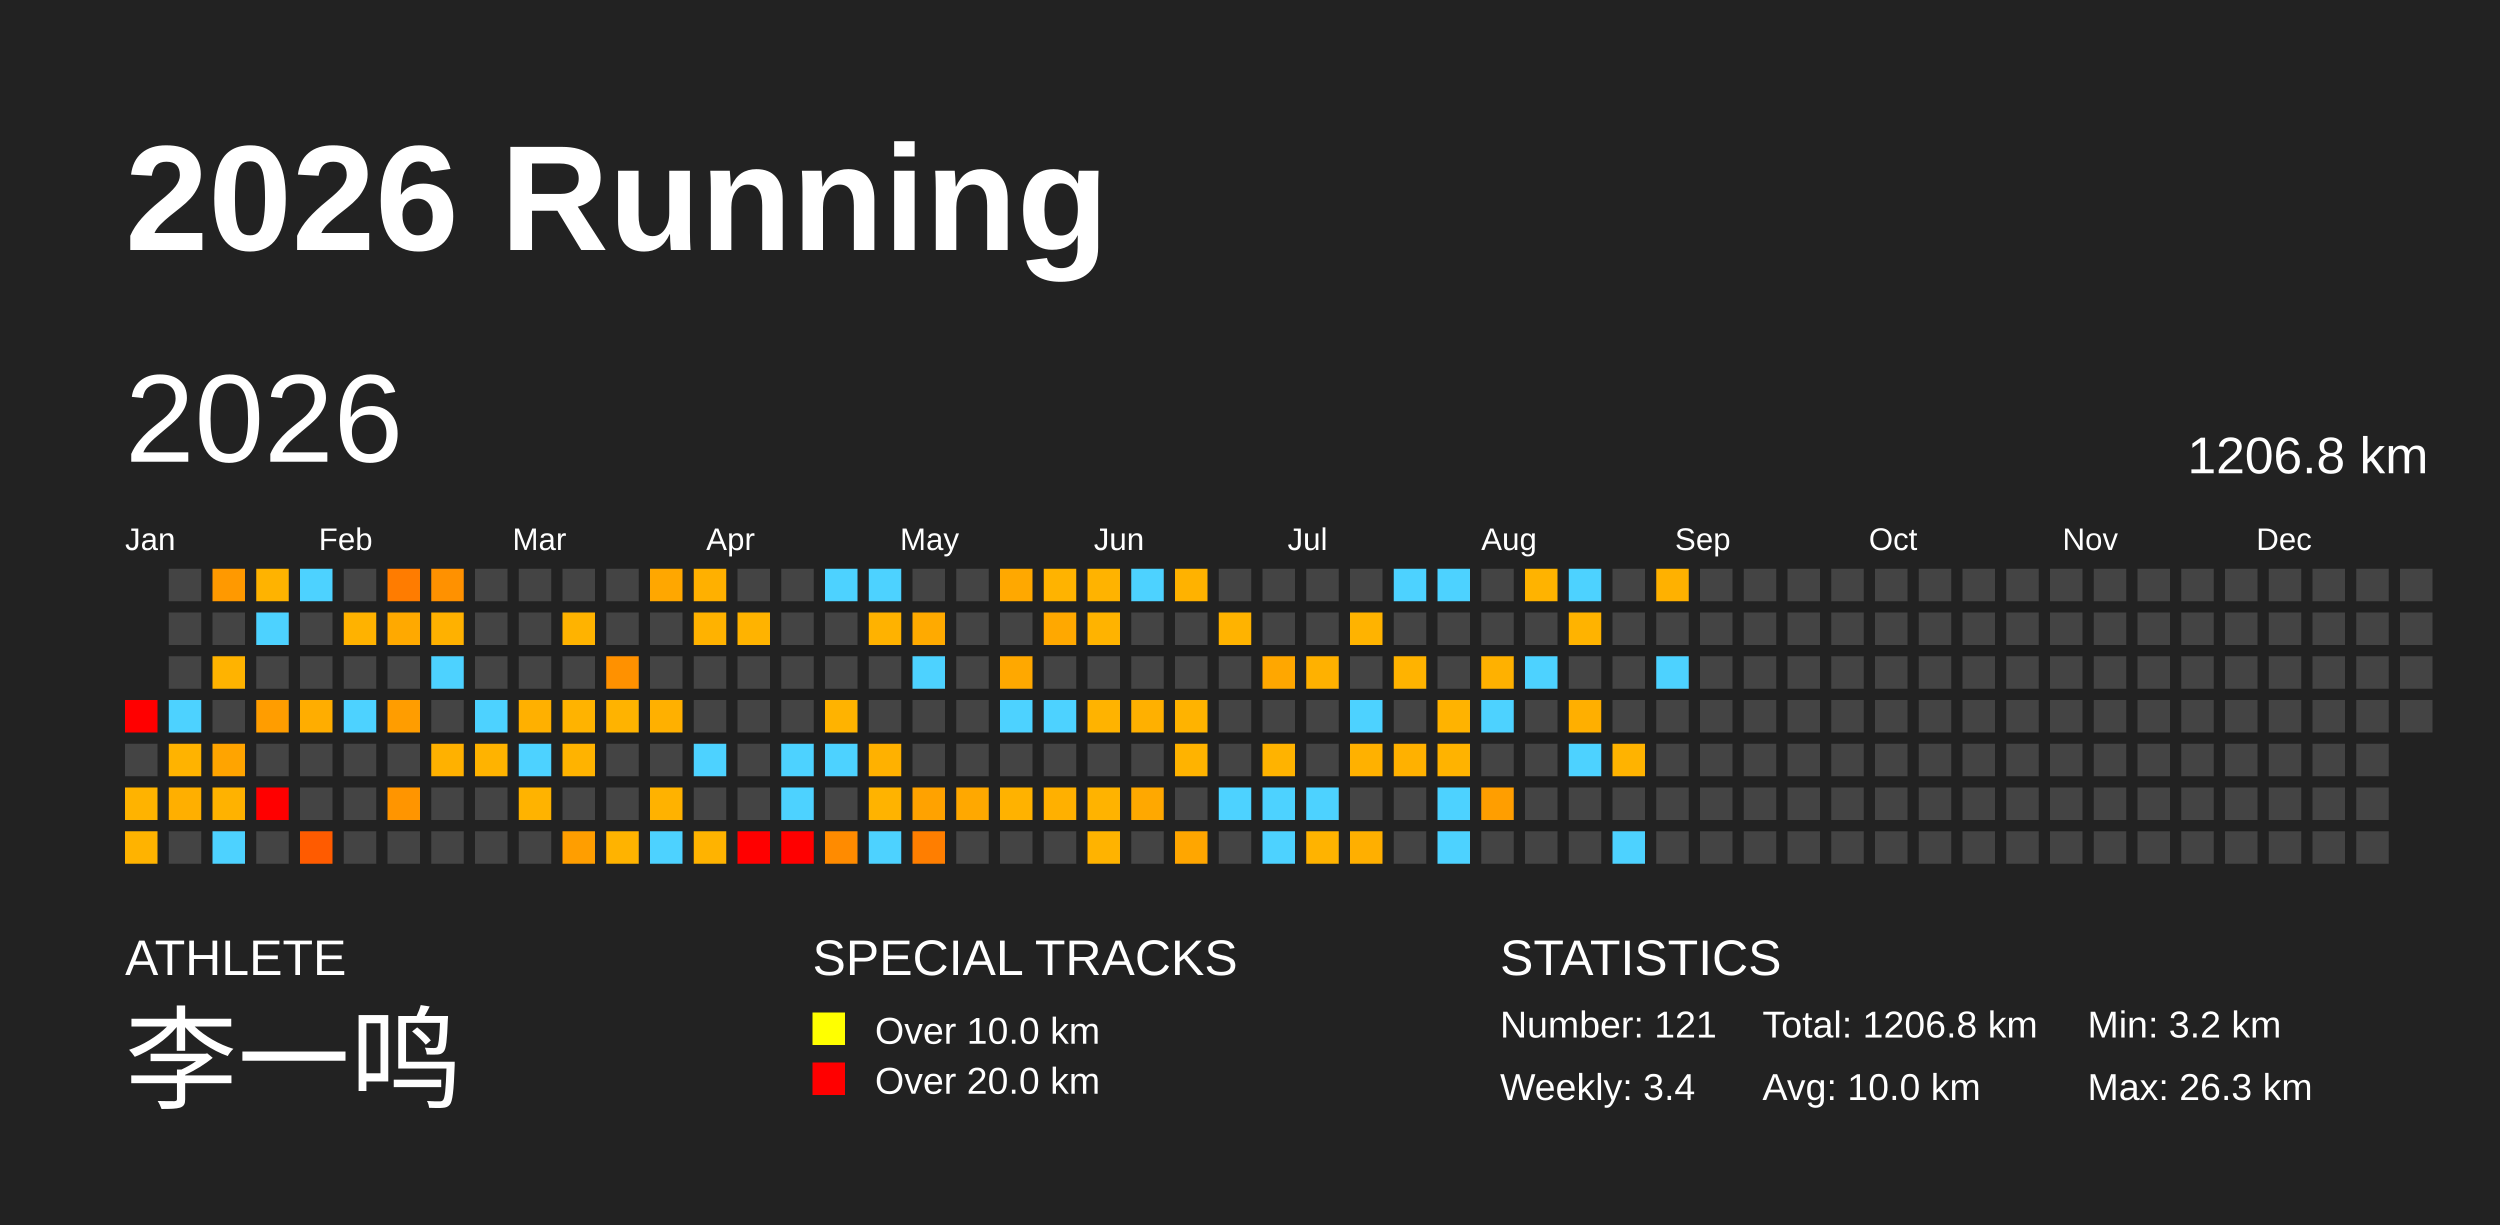
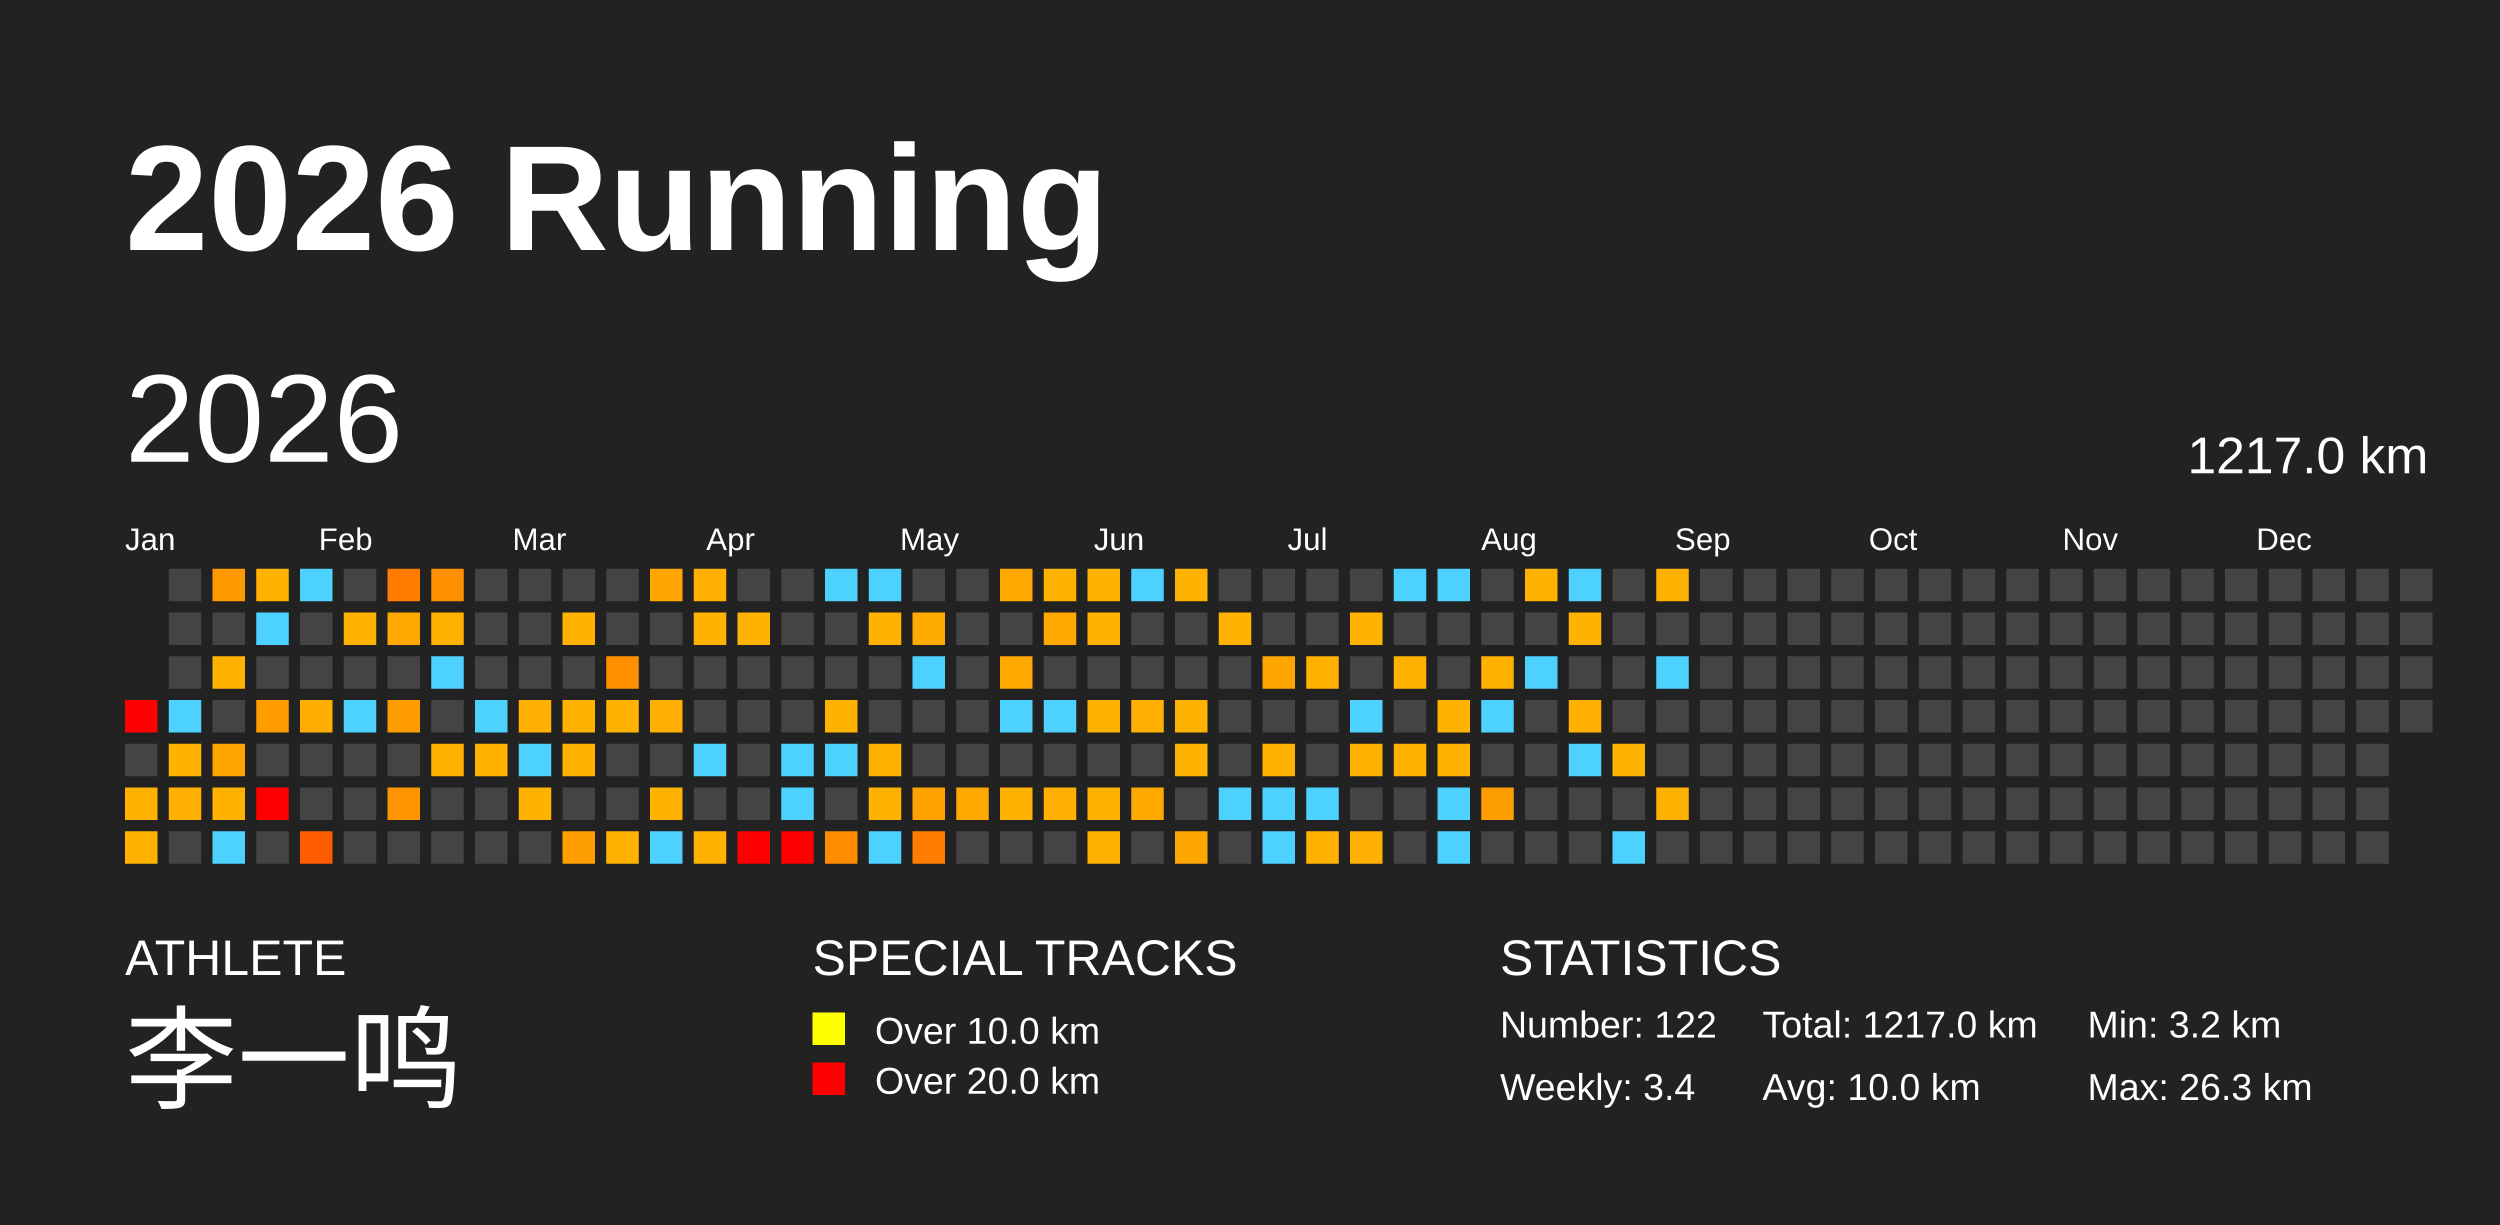
<svg xmlns="http://www.w3.org/2000/svg" baseProfile="full" height="98mm" version="1.1" viewBox="0,0,200,98" width="200mm">
  <defs />
  <rect fill="#222222" height="98" width="200" x="0" y="0" />
  <text fill="#FFFFFF" style="font-size:12px; font-family:Arial; font-weight:bold;" x="10" y="20">2026 Running</text>
  <text fill="#FFFFFF" style="font-size:4px; font-family:Arial" x="10" y="78">ATHLETE</text>
  <text fill="#FFFFFF" style="font-size:9px; font-family:Arial" x="10" y="88">李一鸣</text>
  <text fill="#FFFFFF" style="font-size:4px; font-family:Arial" x="65" y="78">SPECIAL TRACKS</text>
  <rect fill="yellow" height="2.6" width="2.6" x="65" y="81" />
  <text fill="#FFFFFF" style="font-size:3px; font-family:Arial" x="70" y="83.5">Over 10.0 km</text>
  <rect fill="red" height="2.6" width="2.6" x="65" y="85" />
  <text fill="#FFFFFF" style="font-size:3px; font-family:Arial" x="70" y="87.5">Over 20.0 km</text>
  <text fill="#FFFFFF" style="font-size:4px; font-family:Arial" x="120" y="78">STATISTICS</text>
-   <text fill="#FFFFFF" style="font-size:3px; font-family:Arial" x="120" y="83">Number: 121</text>
+   <text fill="#FFFFFF" style="font-size:3px; font-family:Arial" x="120" y="83">Number: 122</text>
  <text fill="#FFFFFF" style="font-size:3px; font-family:Arial" x="120" y="88">Weekly: 3.4</text>
-   <text fill="#FFFFFF" style="font-size:3px; font-family:Arial" x="141" y="83">Total: 1206.8 km</text>
+   <text fill="#FFFFFF" style="font-size:3px; font-family:Arial" x="141" y="83">Total: 1217.0 km</text>
  <text fill="#FFFFFF" style="font-size:3px; font-family:Arial" x="141" y="88">Avg: 10.0 km</text>
  <text fill="#FFFFFF" style="font-size:3px; font-family:Arial" x="167" y="83">Min: 3.2 km</text>
  <text fill="#FFFFFF" style="font-size:3px; font-family:Arial" x="167" y="88">Max: 26.3 km</text>
  <text dominant-baseline="hanging" fill="#FFFFFF" style="font-size:10.0px; font-family:Arial;" x="10" y="30">2026</text>
-   <text dominant-baseline="hanging" fill="#FFFFFF" style="font-size:4.125px; font-family:Arial;" x="175" y="35">1206.8 km</text>
+   <text dominant-baseline="hanging" fill="#FFFFFF" style="font-size:4.125px; font-family:Arial;" x="175" y="35">1217.0 km</text>
  <text fill="#FFFFFF" style="font-size:2.5px; font-family:Arial" x="10.0" y="44">Jan</text>
  <text fill="#FFFFFF" style="font-size:2.5px; font-family:Arial" x="25.5" y="44">Feb</text>
  <text fill="#FFFFFF" style="font-size:2.5px; font-family:Arial" x="41.0" y="44">Mar</text>
  <text fill="#FFFFFF" style="font-size:2.5px; font-family:Arial" x="56.5" y="44">Apr</text>
  <text fill="#FFFFFF" style="font-size:2.5px; font-family:Arial" x="72.0" y="44">May</text>
  <text fill="#FFFFFF" style="font-size:2.5px; font-family:Arial" x="87.5" y="44">Jun</text>
  <text fill="#FFFFFF" style="font-size:2.5px; font-family:Arial" x="103.0" y="44">Jul</text>
  <text fill="#FFFFFF" style="font-size:2.5px; font-family:Arial" x="118.5" y="44">Aug</text>
  <text fill="#FFFFFF" style="font-size:2.5px; font-family:Arial" x="134.0" y="44">Sep</text>
  <text fill="#FFFFFF" style="font-size:2.5px; font-family:Arial" x="149.5" y="44">Oct</text>
  <text fill="#FFFFFF" style="font-size:2.5px; font-family:Arial" x="165.0" y="44">Nov</text>
  <text fill="#FFFFFF" style="font-size:2.5px; font-family:Arial" x="180.5" y="44">Dec</text>
  <rect fill="red" height="2.6" width="2.6" x="10.0" y="56.0" />
  <rect fill="#444444" height="2.6" width="2.6" x="10.0" y="59.5" />
  <rect fill="#ffb300" height="2.6" width="2.6" x="10.0" y="63.0" />
  <rect fill="#ffb300" height="2.6" width="2.6" x="10.0" y="66.5" />
  <rect fill="#444444" height="2.6" width="2.6" x="13.5" y="45.5" />
  <rect fill="#444444" height="2.6" width="2.6" x="13.5" y="49.0" />
  <rect fill="#444444" height="2.6" width="2.6" x="13.5" y="52.5" />
  <rect fill="#4dd2ff" height="2.6" width="2.6" x="13.5" y="56.0" />
  <rect fill="#ffb300" height="2.6" width="2.6" x="13.5" y="59.5" />
  <rect fill="#ffaf00" height="2.6" width="2.6" x="13.5" y="63.0" />
  <rect fill="#444444" height="2.6" width="2.6" x="13.5" y="66.5" />
  <rect fill="#ff9900" height="2.6" width="2.6" x="17.0" y="45.5" />
  <rect fill="#444444" height="2.6" width="2.6" x="17.0" y="49.0" />
  <rect fill="#ffb300" height="2.6" width="2.6" x="17.0" y="52.5" />
  <rect fill="#444444" height="2.6" width="2.6" x="17.0" y="56.0" />
  <rect fill="#ffa400" height="2.6" width="2.6" x="17.0" y="59.5" />
  <rect fill="#ffb200" height="2.6" width="2.6" x="17.0" y="63.0" />
  <rect fill="#4dd2ff" height="2.6" width="2.6" x="17.0" y="66.5" />
  <rect fill="#ffb300" height="2.6" width="2.6" x="20.5" y="45.5" />
  <rect fill="#4dd2ff" height="2.6" width="2.6" x="20.5" y="49.0" />
  <rect fill="#444444" height="2.6" width="2.6" x="20.5" y="52.5" />
  <rect fill="#ff9d00" height="2.6" width="2.6" x="20.5" y="56.0" />
  <rect fill="#444444" height="2.6" width="2.6" x="20.5" y="59.5" />
  <rect fill="red" height="2.6" width="2.6" x="20.5" y="63.0" />
  <rect fill="#444444" height="2.6" width="2.6" x="20.5" y="66.5" />
  <rect fill="#4dd2ff" height="2.6" width="2.6" x="24.0" y="45.5" />
  <rect fill="#444444" height="2.6" width="2.6" x="24.0" y="49.0" />
  <rect fill="#444444" height="2.6" width="2.6" x="24.0" y="52.5" />
  <rect fill="#ffad00" height="2.6" width="2.6" x="24.0" y="56.0" />
  <rect fill="#444444" height="2.6" width="2.6" x="24.0" y="59.5" />
  <rect fill="#444444" height="2.6" width="2.6" x="24.0" y="63.0" />
  <rect fill="#ff5b00" height="2.6" width="2.6" x="24.0" y="66.5" />
  <rect fill="#444444" height="2.6" width="2.6" x="27.5" y="45.5" />
  <rect fill="#ffb200" height="2.6" width="2.6" x="27.5" y="49.0" />
  <rect fill="#444444" height="2.6" width="2.6" x="27.5" y="52.5" />
  <rect fill="#4dd2ff" height="2.6" width="2.6" x="27.5" y="56.0" />
  <rect fill="#444444" height="2.6" width="2.6" x="27.5" y="59.5" />
  <rect fill="#444444" height="2.6" width="2.6" x="27.5" y="63.0" />
  <rect fill="#444444" height="2.6" width="2.6" x="27.5" y="66.5" />
  <rect fill="#ff7c00" height="2.6" width="2.6" x="31.0" y="45.5" />
  <rect fill="#ffa900" height="2.6" width="2.6" x="31.0" y="49.0" />
  <rect fill="#444444" height="2.6" width="2.6" x="31.0" y="52.5" />
  <rect fill="#ff9d00" height="2.6" width="2.6" x="31.0" y="56.0" />
  <rect fill="#444444" height="2.6" width="2.6" x="31.0" y="59.5" />
  <rect fill="#ff9500" height="2.6" width="2.6" x="31.0" y="63.0" />
  <rect fill="#444444" height="2.6" width="2.6" x="31.0" y="66.5" />
  <rect fill="#ff9100" height="2.6" width="2.6" x="34.5" y="45.5" />
  <rect fill="#ffb100" height="2.6" width="2.6" x="34.5" y="49.0" />
  <rect fill="#4dd2ff" height="2.6" width="2.6" x="34.5" y="52.5" />
  <rect fill="#444444" height="2.6" width="2.6" x="34.5" y="56.0" />
  <rect fill="#ffb100" height="2.6" width="2.6" x="34.5" y="59.5" />
  <rect fill="#444444" height="2.6" width="2.6" x="34.5" y="63.0" />
  <rect fill="#444444" height="2.6" width="2.6" x="34.5" y="66.5" />
  <rect fill="#444444" height="2.6" width="2.6" x="38.0" y="45.5" />
  <rect fill="#444444" height="2.6" width="2.6" x="38.0" y="49.0" />
  <rect fill="#444444" height="2.6" width="2.6" x="38.0" y="52.5" />
  <rect fill="#4dd2ff" height="2.6" width="2.6" x="38.0" y="56.0" />
  <rect fill="#ffb300" height="2.6" width="2.6" x="38.0" y="59.5" />
  <rect fill="#444444" height="2.6" width="2.6" x="38.0" y="63.0" />
  <rect fill="#444444" height="2.6" width="2.6" x="38.0" y="66.5" />
  <rect fill="#444444" height="2.6" width="2.6" x="41.5" y="45.5" />
  <rect fill="#444444" height="2.6" width="2.6" x="41.5" y="49.0" />
  <rect fill="#444444" height="2.6" width="2.6" x="41.5" y="52.5" />
  <rect fill="#ffb000" height="2.6" width="2.6" x="41.5" y="56.0" />
  <rect fill="#4dd2ff" height="2.6" width="2.6" x="41.5" y="59.5" />
  <rect fill="#ffb300" height="2.6" width="2.6" x="41.5" y="63.0" />
  <rect fill="#444444" height="2.6" width="2.6" x="41.5" y="66.5" />
  <rect fill="#444444" height="2.6" width="2.6" x="45.0" y="45.5" />
  <rect fill="#ffb300" height="2.6" width="2.6" x="45.0" y="49.0" />
  <rect fill="#444444" height="2.6" width="2.6" x="45.0" y="52.5" />
  <rect fill="#ffb300" height="2.6" width="2.6" x="45.0" y="56.0" />
  <rect fill="#ffb300" height="2.6" width="2.6" x="45.0" y="59.5" />
  <rect fill="#444444" height="2.6" width="2.6" x="45.0" y="63.0" />
  <rect fill="#ff9e00" height="2.6" width="2.6" x="45.0" y="66.5" />
  <rect fill="#444444" height="2.6" width="2.6" x="48.5" y="45.5" />
  <rect fill="#444444" height="2.6" width="2.6" x="48.5" y="49.0" />
  <rect fill="#ff9100" height="2.6" width="2.6" x="48.5" y="52.5" />
  <rect fill="#ffb300" height="2.6" width="2.6" x="48.5" y="56.0" />
  <rect fill="#444444" height="2.6" width="2.6" x="48.5" y="59.5" />
  <rect fill="#444444" height="2.6" width="2.6" x="48.5" y="63.0" />
  <rect fill="#ffb300" height="2.6" width="2.6" x="48.5" y="66.5" />
  <rect fill="#ffa700" height="2.6" width="2.6" x="52.0" y="45.5" />
  <rect fill="#444444" height="2.6" width="2.6" x="52.0" y="49.0" />
  <rect fill="#444444" height="2.6" width="2.6" x="52.0" y="52.5" />
  <rect fill="#ffb000" height="2.6" width="2.6" x="52.0" y="56.0" />
  <rect fill="#444444" height="2.6" width="2.6" x="52.0" y="59.5" />
  <rect fill="#ffb200" height="2.6" width="2.6" x="52.0" y="63.0" />
  <rect fill="#4dd2ff" height="2.6" width="2.6" x="52.0" y="66.5" />
  <rect fill="#ffb000" height="2.6" width="2.6" x="55.5" y="45.5" />
  <rect fill="#ffb200" height="2.6" width="2.6" x="55.5" y="49.0" />
  <rect fill="#444444" height="2.6" width="2.6" x="55.5" y="52.5" />
  <rect fill="#444444" height="2.6" width="2.6" x="55.5" y="56.0" />
  <rect fill="#4dd2ff" height="2.6" width="2.6" x="55.5" y="59.5" />
  <rect fill="#444444" height="2.6" width="2.6" x="55.5" y="63.0" />
  <rect fill="#ffb300" height="2.6" width="2.6" x="55.5" y="66.5" />
  <rect fill="#444444" height="2.6" width="2.6" x="59.0" y="45.5" />
  <rect fill="#ffb300" height="2.6" width="2.6" x="59.0" y="49.0" />
  <rect fill="#444444" height="2.6" width="2.6" x="59.0" y="52.5" />
  <rect fill="#444444" height="2.6" width="2.6" x="59.0" y="56.0" />
  <rect fill="#444444" height="2.6" width="2.6" x="59.0" y="59.5" />
  <rect fill="#444444" height="2.6" width="2.6" x="59.0" y="63.0" />
  <rect fill="red" height="2.6" width="2.6" x="59.0" y="66.5" />
  <rect fill="#444444" height="2.6" width="2.6" x="62.5" y="45.5" />
  <rect fill="#444444" height="2.6" width="2.6" x="62.5" y="49.0" />
  <rect fill="#444444" height="2.6" width="2.6" x="62.5" y="52.5" />
  <rect fill="#444444" height="2.6" width="2.6" x="62.5" y="56.0" />
  <rect fill="#4dd2ff" height="2.6" width="2.6" x="62.5" y="59.5" />
  <rect fill="#4dd2ff" height="2.6" width="2.6" x="62.5" y="63.0" />
  <rect fill="red" height="2.6" width="2.6" x="62.5" y="66.5" />
  <rect fill="#4dd2ff" height="2.6" width="2.6" x="66.0" y="45.5" />
  <rect fill="#444444" height="2.6" width="2.6" x="66.0" y="49.0" />
  <rect fill="#444444" height="2.6" width="2.6" x="66.0" y="52.5" />
  <rect fill="#ffb300" height="2.6" width="2.6" x="66.0" y="56.0" />
  <rect fill="#4dd2ff" height="2.6" width="2.6" x="66.0" y="59.5" />
  <rect fill="#444444" height="2.6" width="2.6" x="66.0" y="63.0" />
  <rect fill="#ff8b00" height="2.6" width="2.6" x="66.0" y="66.5" />
  <rect fill="#4dd2ff" height="2.6" width="2.6" x="69.5" y="45.5" />
  <rect fill="#ffb200" height="2.6" width="2.6" x="69.5" y="49.0" />
  <rect fill="#444444" height="2.6" width="2.6" x="69.5" y="52.5" />
  <rect fill="#444444" height="2.6" width="2.6" x="69.5" y="56.0" />
  <rect fill="#ffb100" height="2.6" width="2.6" x="69.5" y="59.5" />
  <rect fill="#ffb300" height="2.6" width="2.6" x="69.5" y="63.0" />
  <rect fill="#4dd2ff" height="2.6" width="2.6" x="69.5" y="66.5" />
  <rect fill="#444444" height="2.6" width="2.6" x="73.0" y="45.5" />
  <rect fill="#ffaa00" height="2.6" width="2.6" x="73.0" y="49.0" />
  <rect fill="#4dd2ff" height="2.6" width="2.6" x="73.0" y="52.5" />
  <rect fill="#444444" height="2.6" width="2.6" x="73.0" y="56.0" />
  <rect fill="#444444" height="2.6" width="2.6" x="73.0" y="59.5" />
  <rect fill="#ffa200" height="2.6" width="2.6" x="73.0" y="63.0" />
  <rect fill="#ff7e00" height="2.6" width="2.6" x="73.0" y="66.5" />
  <rect fill="#444444" height="2.6" width="2.6" x="76.5" y="45.5" />
  <rect fill="#444444" height="2.6" width="2.6" x="76.5" y="49.0" />
  <rect fill="#444444" height="2.6" width="2.6" x="76.5" y="52.5" />
  <rect fill="#444444" height="2.6" width="2.6" x="76.5" y="56.0" />
  <rect fill="#444444" height="2.6" width="2.6" x="76.5" y="59.5" />
  <rect fill="#ffa800" height="2.6" width="2.6" x="76.5" y="63.0" />
  <rect fill="#444444" height="2.6" width="2.6" x="76.5" y="66.5" />
  <rect fill="#ffa800" height="2.6" width="2.6" x="80.0" y="45.5" />
  <rect fill="#444444" height="2.6" width="2.6" x="80.0" y="49.0" />
  <rect fill="#ffa800" height="2.6" width="2.6" x="80.0" y="52.5" />
  <rect fill="#4dd2ff" height="2.6" width="2.6" x="80.0" y="56.0" />
  <rect fill="#444444" height="2.6" width="2.6" x="80.0" y="59.5" />
  <rect fill="#ffb200" height="2.6" width="2.6" x="80.0" y="63.0" />
  <rect fill="#444444" height="2.6" width="2.6" x="80.0" y="66.5" />
  <rect fill="#ffb300" height="2.6" width="2.6" x="83.5" y="45.5" />
  <rect fill="#ffa800" height="2.6" width="2.6" x="83.5" y="49.0" />
  <rect fill="#444444" height="2.6" width="2.6" x="83.5" y="52.5" />
  <rect fill="#4dd2ff" height="2.6" width="2.6" x="83.5" y="56.0" />
  <rect fill="#444444" height="2.6" width="2.6" x="83.5" y="59.5" />
  <rect fill="#ffb000" height="2.6" width="2.6" x="83.5" y="63.0" />
  <rect fill="#444444" height="2.6" width="2.6" x="83.5" y="66.5" />
  <rect fill="#ffb300" height="2.6" width="2.6" x="87.0" y="45.5" />
  <rect fill="#ffb300" height="2.6" width="2.6" x="87.0" y="49.0" />
  <rect fill="#444444" height="2.6" width="2.6" x="87.0" y="52.5" />
  <rect fill="#ffb300" height="2.6" width="2.6" x="87.0" y="56.0" />
  <rect fill="#444444" height="2.6" width="2.6" x="87.0" y="59.5" />
  <rect fill="#ffb300" height="2.6" width="2.6" x="87.0" y="63.0" />
  <rect fill="#ffb300" height="2.6" width="2.6" x="87.0" y="66.5" />
  <rect fill="#4dd2ff" height="2.6" width="2.6" x="90.5" y="45.5" />
  <rect fill="#444444" height="2.6" width="2.6" x="90.5" y="49.0" />
  <rect fill="#444444" height="2.6" width="2.6" x="90.5" y="52.5" />
  <rect fill="#ffb000" height="2.6" width="2.6" x="90.5" y="56.0" />
  <rect fill="#444444" height="2.6" width="2.6" x="90.5" y="59.5" />
  <rect fill="#ffa800" height="2.6" width="2.6" x="90.5" y="63.0" />
  <rect fill="#444444" height="2.6" width="2.6" x="90.5" y="66.5" />
  <rect fill="#ffb200" height="2.6" width="2.6" x="94.0" y="45.5" />
  <rect fill="#444444" height="2.6" width="2.6" x="94.0" y="49.0" />
  <rect fill="#444444" height="2.6" width="2.6" x="94.0" y="52.5" />
  <rect fill="#ffb300" height="2.6" width="2.6" x="94.0" y="56.0" />
  <rect fill="#ffb300" height="2.6" width="2.6" x="94.0" y="59.5" />
  <rect fill="#444444" height="2.6" width="2.6" x="94.0" y="63.0" />
  <rect fill="#ffa600" height="2.6" width="2.6" x="94.0" y="66.5" />
  <rect fill="#444444" height="2.6" width="2.6" x="97.5" y="45.5" />
  <rect fill="#ffb300" height="2.6" width="2.6" x="97.5" y="49.0" />
  <rect fill="#444444" height="2.6" width="2.6" x="97.5" y="52.5" />
  <rect fill="#444444" height="2.6" width="2.6" x="97.5" y="56.0" />
  <rect fill="#444444" height="2.6" width="2.6" x="97.5" y="59.5" />
  <rect fill="#4dd2ff" height="2.6" width="2.6" x="97.5" y="63.0" />
  <rect fill="#444444" height="2.6" width="2.6" x="97.5" y="66.5" />
  <rect fill="#444444" height="2.6" width="2.6" x="101.0" y="45.5" />
  <rect fill="#444444" height="2.6" width="2.6" x="101.0" y="49.0" />
  <rect fill="#ffa700" height="2.6" width="2.6" x="101.0" y="52.5" />
  <rect fill="#444444" height="2.6" width="2.6" x="101.0" y="56.0" />
  <rect fill="#ffb300" height="2.6" width="2.6" x="101.0" y="59.5" />
  <rect fill="#4dd2ff" height="2.6" width="2.6" x="101.0" y="63.0" />
  <rect fill="#4dd2ff" height="2.6" width="2.6" x="101.0" y="66.5" />
  <rect fill="#444444" height="2.6" width="2.6" x="104.5" y="45.5" />
  <rect fill="#444444" height="2.6" width="2.6" x="104.5" y="49.0" />
  <rect fill="#ffb100" height="2.6" width="2.6" x="104.5" y="52.5" />
  <rect fill="#444444" height="2.6" width="2.6" x="104.5" y="56.0" />
  <rect fill="#444444" height="2.6" width="2.6" x="104.5" y="59.5" />
  <rect fill="#4dd2ff" height="2.6" width="2.6" x="104.5" y="63.0" />
  <rect fill="#ffb300" height="2.6" width="2.6" x="104.5" y="66.5" />
  <rect fill="#444444" height="2.6" width="2.6" x="108.0" y="45.5" />
  <rect fill="#ffb300" height="2.6" width="2.6" x="108.0" y="49.0" />
  <rect fill="#444444" height="2.6" width="2.6" x="108.0" y="52.5" />
  <rect fill="#4dd2ff" height="2.6" width="2.6" x="108.0" y="56.0" />
  <rect fill="#ffb100" height="2.6" width="2.6" x="108.0" y="59.5" />
  <rect fill="#444444" height="2.6" width="2.6" x="108.0" y="63.0" />
  <rect fill="#ffaf00" height="2.6" width="2.6" x="108.0" y="66.5" />
  <rect fill="#4dd2ff" height="2.6" width="2.6" x="111.5" y="45.5" />
  <rect fill="#444444" height="2.6" width="2.6" x="111.5" y="49.0" />
  <rect fill="#ffb300" height="2.6" width="2.6" x="111.5" y="52.5" />
  <rect fill="#444444" height="2.6" width="2.6" x="111.5" y="56.0" />
  <rect fill="#ffb100" height="2.6" width="2.6" x="111.5" y="59.5" />
  <rect fill="#444444" height="2.6" width="2.6" x="111.5" y="63.0" />
  <rect fill="#444444" height="2.6" width="2.6" x="111.5" y="66.5" />
  <rect fill="#4dd2ff" height="2.6" width="2.6" x="115.0" y="45.5" />
  <rect fill="#444444" height="2.6" width="2.6" x="115.0" y="49.0" />
  <rect fill="#444444" height="2.6" width="2.6" x="115.0" y="52.5" />
  <rect fill="#ffb300" height="2.6" width="2.6" x="115.0" y="56.0" />
  <rect fill="#ffb300" height="2.6" width="2.6" x="115.0" y="59.5" />
  <rect fill="#4dd2ff" height="2.6" width="2.6" x="115.0" y="63.0" />
  <rect fill="#4dd2ff" height="2.6" width="2.6" x="115.0" y="66.5" />
  <rect fill="#444444" height="2.6" width="2.6" x="118.5" y="45.5" />
  <rect fill="#444444" height="2.6" width="2.6" x="118.5" y="49.0" />
  <rect fill="#ffb100" height="2.6" width="2.6" x="118.5" y="52.5" />
  <rect fill="#4dd2ff" height="2.6" width="2.6" x="118.5" y="56.0" />
  <rect fill="#444444" height="2.6" width="2.6" x="118.5" y="59.5" />
  <rect fill="#ff9e00" height="2.6" width="2.6" x="118.5" y="63.0" />
  <rect fill="#444444" height="2.6" width="2.6" x="118.5" y="66.5" />
  <rect fill="#ffb300" height="2.6" width="2.6" x="122.0" y="45.5" />
  <rect fill="#444444" height="2.6" width="2.6" x="122.0" y="49.0" />
  <rect fill="#4dd2ff" height="2.6" width="2.6" x="122.0" y="52.5" />
  <rect fill="#444444" height="2.6" width="2.6" x="122.0" y="56.0" />
  <rect fill="#444444" height="2.6" width="2.6" x="122.0" y="59.5" />
  <rect fill="#444444" height="2.6" width="2.6" x="122.0" y="63.0" />
  <rect fill="#444444" height="2.6" width="2.6" x="122.0" y="66.5" />
  <rect fill="#4dd2ff" height="2.6" width="2.6" x="125.5" y="45.5" />
  <rect fill="#ffb300" height="2.6" width="2.6" x="125.5" y="49.0" />
  <rect fill="#444444" height="2.6" width="2.6" x="125.5" y="52.5" />
  <rect fill="#ffaf00" height="2.6" width="2.6" x="125.5" y="56.0" />
  <rect fill="#4dd2ff" height="2.6" width="2.6" x="125.5" y="59.5" />
  <rect fill="#444444" height="2.6" width="2.6" x="125.5" y="63.0" />
  <rect fill="#444444" height="2.6" width="2.6" x="125.5" y="66.5" />
  <rect fill="#444444" height="2.6" width="2.6" x="129.0" y="45.5" />
  <rect fill="#444444" height="2.6" width="2.6" x="129.0" y="49.0" />
  <rect fill="#444444" height="2.6" width="2.6" x="129.0" y="52.5" />
  <rect fill="#444444" height="2.6" width="2.6" x="129.0" y="56.0" />
  <rect fill="#ffb300" height="2.6" width="2.6" x="129.0" y="59.5" />
  <rect fill="#444444" height="2.6" width="2.6" x="129.0" y="63.0" />
  <rect fill="#4dd2ff" height="2.6" width="2.6" x="129.0" y="66.5" />
  <rect fill="#ffb100" height="2.6" width="2.6" x="132.5" y="45.5" />
  <rect fill="#444444" height="2.6" width="2.6" x="132.5" y="49.0" />
  <rect fill="#4dd2ff" height="2.6" width="2.6" x="132.5" y="52.5" />
  <rect fill="#444444" height="2.6" width="2.6" x="132.5" y="56.0" />
  <rect fill="#444444" height="2.6" width="2.6" x="132.5" y="59.5" />
-   <rect fill="#444444" height="2.6" width="2.6" x="132.5" y="63.0" />
+   <rect fill="#ffb100" height="2.6" width="2.6" x="132.5" y="63.0" />
  <rect fill="#444444" height="2.6" width="2.6" x="132.5" y="66.5" />
  <rect fill="#444444" height="2.6" width="2.6" x="136.0" y="45.5" />
  <rect fill="#444444" height="2.6" width="2.6" x="136.0" y="49.0" />
  <rect fill="#444444" height="2.6" width="2.6" x="136.0" y="52.5" />
  <rect fill="#444444" height="2.6" width="2.6" x="136.0" y="56.0" />
  <rect fill="#444444" height="2.6" width="2.6" x="136.0" y="59.5" />
  <rect fill="#444444" height="2.6" width="2.6" x="136.0" y="63.0" />
  <rect fill="#444444" height="2.6" width="2.6" x="136.0" y="66.5" />
  <rect fill="#444444" height="2.6" width="2.6" x="139.5" y="45.5" />
  <rect fill="#444444" height="2.6" width="2.6" x="139.5" y="49.0" />
  <rect fill="#444444" height="2.6" width="2.6" x="139.5" y="52.5" />
  <rect fill="#444444" height="2.6" width="2.6" x="139.5" y="56.0" />
  <rect fill="#444444" height="2.6" width="2.6" x="139.5" y="59.5" />
  <rect fill="#444444" height="2.6" width="2.6" x="139.5" y="63.0" />
  <rect fill="#444444" height="2.6" width="2.6" x="139.5" y="66.5" />
  <rect fill="#444444" height="2.6" width="2.6" x="143.0" y="45.5" />
  <rect fill="#444444" height="2.6" width="2.6" x="143.0" y="49.0" />
  <rect fill="#444444" height="2.6" width="2.6" x="143.0" y="52.5" />
  <rect fill="#444444" height="2.6" width="2.6" x="143.0" y="56.0" />
  <rect fill="#444444" height="2.6" width="2.6" x="143.0" y="59.5" />
  <rect fill="#444444" height="2.6" width="2.6" x="143.0" y="63.0" />
  <rect fill="#444444" height="2.6" width="2.6" x="143.0" y="66.5" />
  <rect fill="#444444" height="2.6" width="2.6" x="146.5" y="45.5" />
  <rect fill="#444444" height="2.6" width="2.6" x="146.5" y="49.0" />
  <rect fill="#444444" height="2.6" width="2.6" x="146.5" y="52.5" />
  <rect fill="#444444" height="2.6" width="2.6" x="146.5" y="56.0" />
  <rect fill="#444444" height="2.6" width="2.6" x="146.5" y="59.5" />
  <rect fill="#444444" height="2.6" width="2.6" x="146.5" y="63.0" />
  <rect fill="#444444" height="2.6" width="2.6" x="146.5" y="66.5" />
  <rect fill="#444444" height="2.6" width="2.6" x="150.0" y="45.5" />
  <rect fill="#444444" height="2.6" width="2.6" x="150.0" y="49.0" />
  <rect fill="#444444" height="2.6" width="2.6" x="150.0" y="52.5" />
  <rect fill="#444444" height="2.6" width="2.6" x="150.0" y="56.0" />
  <rect fill="#444444" height="2.6" width="2.6" x="150.0" y="59.5" />
  <rect fill="#444444" height="2.6" width="2.6" x="150.0" y="63.0" />
  <rect fill="#444444" height="2.6" width="2.6" x="150.0" y="66.5" />
  <rect fill="#444444" height="2.6" width="2.6" x="153.5" y="45.5" />
  <rect fill="#444444" height="2.6" width="2.6" x="153.5" y="49.0" />
  <rect fill="#444444" height="2.6" width="2.6" x="153.5" y="52.5" />
  <rect fill="#444444" height="2.6" width="2.6" x="153.5" y="56.0" />
  <rect fill="#444444" height="2.6" width="2.6" x="153.5" y="59.5" />
  <rect fill="#444444" height="2.6" width="2.6" x="153.5" y="63.0" />
  <rect fill="#444444" height="2.6" width="2.6" x="153.5" y="66.5" />
  <rect fill="#444444" height="2.6" width="2.6" x="157.0" y="45.5" />
  <rect fill="#444444" height="2.6" width="2.6" x="157.0" y="49.0" />
  <rect fill="#444444" height="2.6" width="2.6" x="157.0" y="52.5" />
  <rect fill="#444444" height="2.6" width="2.6" x="157.0" y="56.0" />
  <rect fill="#444444" height="2.6" width="2.6" x="157.0" y="59.5" />
  <rect fill="#444444" height="2.6" width="2.6" x="157.0" y="63.0" />
  <rect fill="#444444" height="2.6" width="2.6" x="157.0" y="66.5" />
  <rect fill="#444444" height="2.6" width="2.6" x="160.5" y="45.5" />
  <rect fill="#444444" height="2.6" width="2.6" x="160.5" y="49.0" />
  <rect fill="#444444" height="2.6" width="2.6" x="160.5" y="52.5" />
  <rect fill="#444444" height="2.6" width="2.6" x="160.5" y="56.0" />
  <rect fill="#444444" height="2.6" width="2.6" x="160.5" y="59.5" />
  <rect fill="#444444" height="2.6" width="2.6" x="160.5" y="63.0" />
  <rect fill="#444444" height="2.6" width="2.6" x="160.5" y="66.5" />
  <rect fill="#444444" height="2.6" width="2.6" x="164.0" y="45.5" />
  <rect fill="#444444" height="2.6" width="2.6" x="164.0" y="49.0" />
  <rect fill="#444444" height="2.6" width="2.6" x="164.0" y="52.5" />
  <rect fill="#444444" height="2.6" width="2.6" x="164.0" y="56.0" />
  <rect fill="#444444" height="2.6" width="2.6" x="164.0" y="59.5" />
  <rect fill="#444444" height="2.6" width="2.6" x="164.0" y="63.0" />
  <rect fill="#444444" height="2.6" width="2.6" x="164.0" y="66.5" />
  <rect fill="#444444" height="2.6" width="2.6" x="167.5" y="45.5" />
  <rect fill="#444444" height="2.6" width="2.6" x="167.5" y="49.0" />
  <rect fill="#444444" height="2.6" width="2.6" x="167.5" y="52.5" />
  <rect fill="#444444" height="2.6" width="2.6" x="167.5" y="56.0" />
  <rect fill="#444444" height="2.6" width="2.6" x="167.5" y="59.5" />
  <rect fill="#444444" height="2.6" width="2.6" x="167.5" y="63.0" />
  <rect fill="#444444" height="2.6" width="2.6" x="167.5" y="66.5" />
  <rect fill="#444444" height="2.6" width="2.6" x="171.0" y="45.5" />
  <rect fill="#444444" height="2.6" width="2.6" x="171.0" y="49.0" />
  <rect fill="#444444" height="2.6" width="2.6" x="171.0" y="52.5" />
  <rect fill="#444444" height="2.6" width="2.6" x="171.0" y="56.0" />
  <rect fill="#444444" height="2.6" width="2.6" x="171.0" y="59.5" />
  <rect fill="#444444" height="2.6" width="2.6" x="171.0" y="63.0" />
  <rect fill="#444444" height="2.6" width="2.6" x="171.0" y="66.5" />
  <rect fill="#444444" height="2.6" width="2.6" x="174.5" y="45.5" />
  <rect fill="#444444" height="2.6" width="2.6" x="174.5" y="49.0" />
  <rect fill="#444444" height="2.6" width="2.6" x="174.5" y="52.5" />
  <rect fill="#444444" height="2.6" width="2.6" x="174.5" y="56.0" />
  <rect fill="#444444" height="2.6" width="2.6" x="174.5" y="59.5" />
  <rect fill="#444444" height="2.6" width="2.6" x="174.5" y="63.0" />
  <rect fill="#444444" height="2.6" width="2.6" x="174.5" y="66.5" />
  <rect fill="#444444" height="2.6" width="2.6" x="178.0" y="45.5" />
  <rect fill="#444444" height="2.6" width="2.6" x="178.0" y="49.0" />
  <rect fill="#444444" height="2.6" width="2.6" x="178.0" y="52.5" />
  <rect fill="#444444" height="2.6" width="2.6" x="178.0" y="56.0" />
  <rect fill="#444444" height="2.6" width="2.6" x="178.0" y="59.5" />
  <rect fill="#444444" height="2.6" width="2.6" x="178.0" y="63.0" />
  <rect fill="#444444" height="2.6" width="2.6" x="178.0" y="66.5" />
  <rect fill="#444444" height="2.6" width="2.6" x="181.5" y="45.5" />
  <rect fill="#444444" height="2.6" width="2.6" x="181.5" y="49.0" />
  <rect fill="#444444" height="2.6" width="2.6" x="181.5" y="52.5" />
  <rect fill="#444444" height="2.6" width="2.6" x="181.5" y="56.0" />
  <rect fill="#444444" height="2.6" width="2.6" x="181.5" y="59.5" />
  <rect fill="#444444" height="2.6" width="2.6" x="181.5" y="63.0" />
  <rect fill="#444444" height="2.6" width="2.6" x="181.5" y="66.5" />
  <rect fill="#444444" height="2.6" width="2.6" x="185.0" y="45.5" />
  <rect fill="#444444" height="2.6" width="2.6" x="185.0" y="49.0" />
  <rect fill="#444444" height="2.6" width="2.6" x="185.0" y="52.5" />
  <rect fill="#444444" height="2.6" width="2.6" x="185.0" y="56.0" />
  <rect fill="#444444" height="2.6" width="2.6" x="185.0" y="59.5" />
  <rect fill="#444444" height="2.6" width="2.6" x="185.0" y="63.0" />
  <rect fill="#444444" height="2.6" width="2.6" x="185.0" y="66.5" />
  <rect fill="#444444" height="2.6" width="2.6" x="188.5" y="45.5" />
  <rect fill="#444444" height="2.6" width="2.6" x="188.5" y="49.0" />
  <rect fill="#444444" height="2.6" width="2.6" x="188.5" y="52.5" />
  <rect fill="#444444" height="2.6" width="2.6" x="188.5" y="56.0" />
  <rect fill="#444444" height="2.6" width="2.6" x="188.5" y="59.5" />
  <rect fill="#444444" height="2.6" width="2.6" x="188.5" y="63.0" />
  <rect fill="#444444" height="2.6" width="2.6" x="188.5" y="66.5" />
  <rect fill="#444444" height="2.6" width="2.6" x="192.0" y="45.5" />
  <rect fill="#444444" height="2.6" width="2.6" x="192.0" y="49.0" />
  <rect fill="#444444" height="2.6" width="2.6" x="192.0" y="52.5" />
  <rect fill="#444444" height="2.6" width="2.6" x="192.0" y="56.0" />
</svg>
